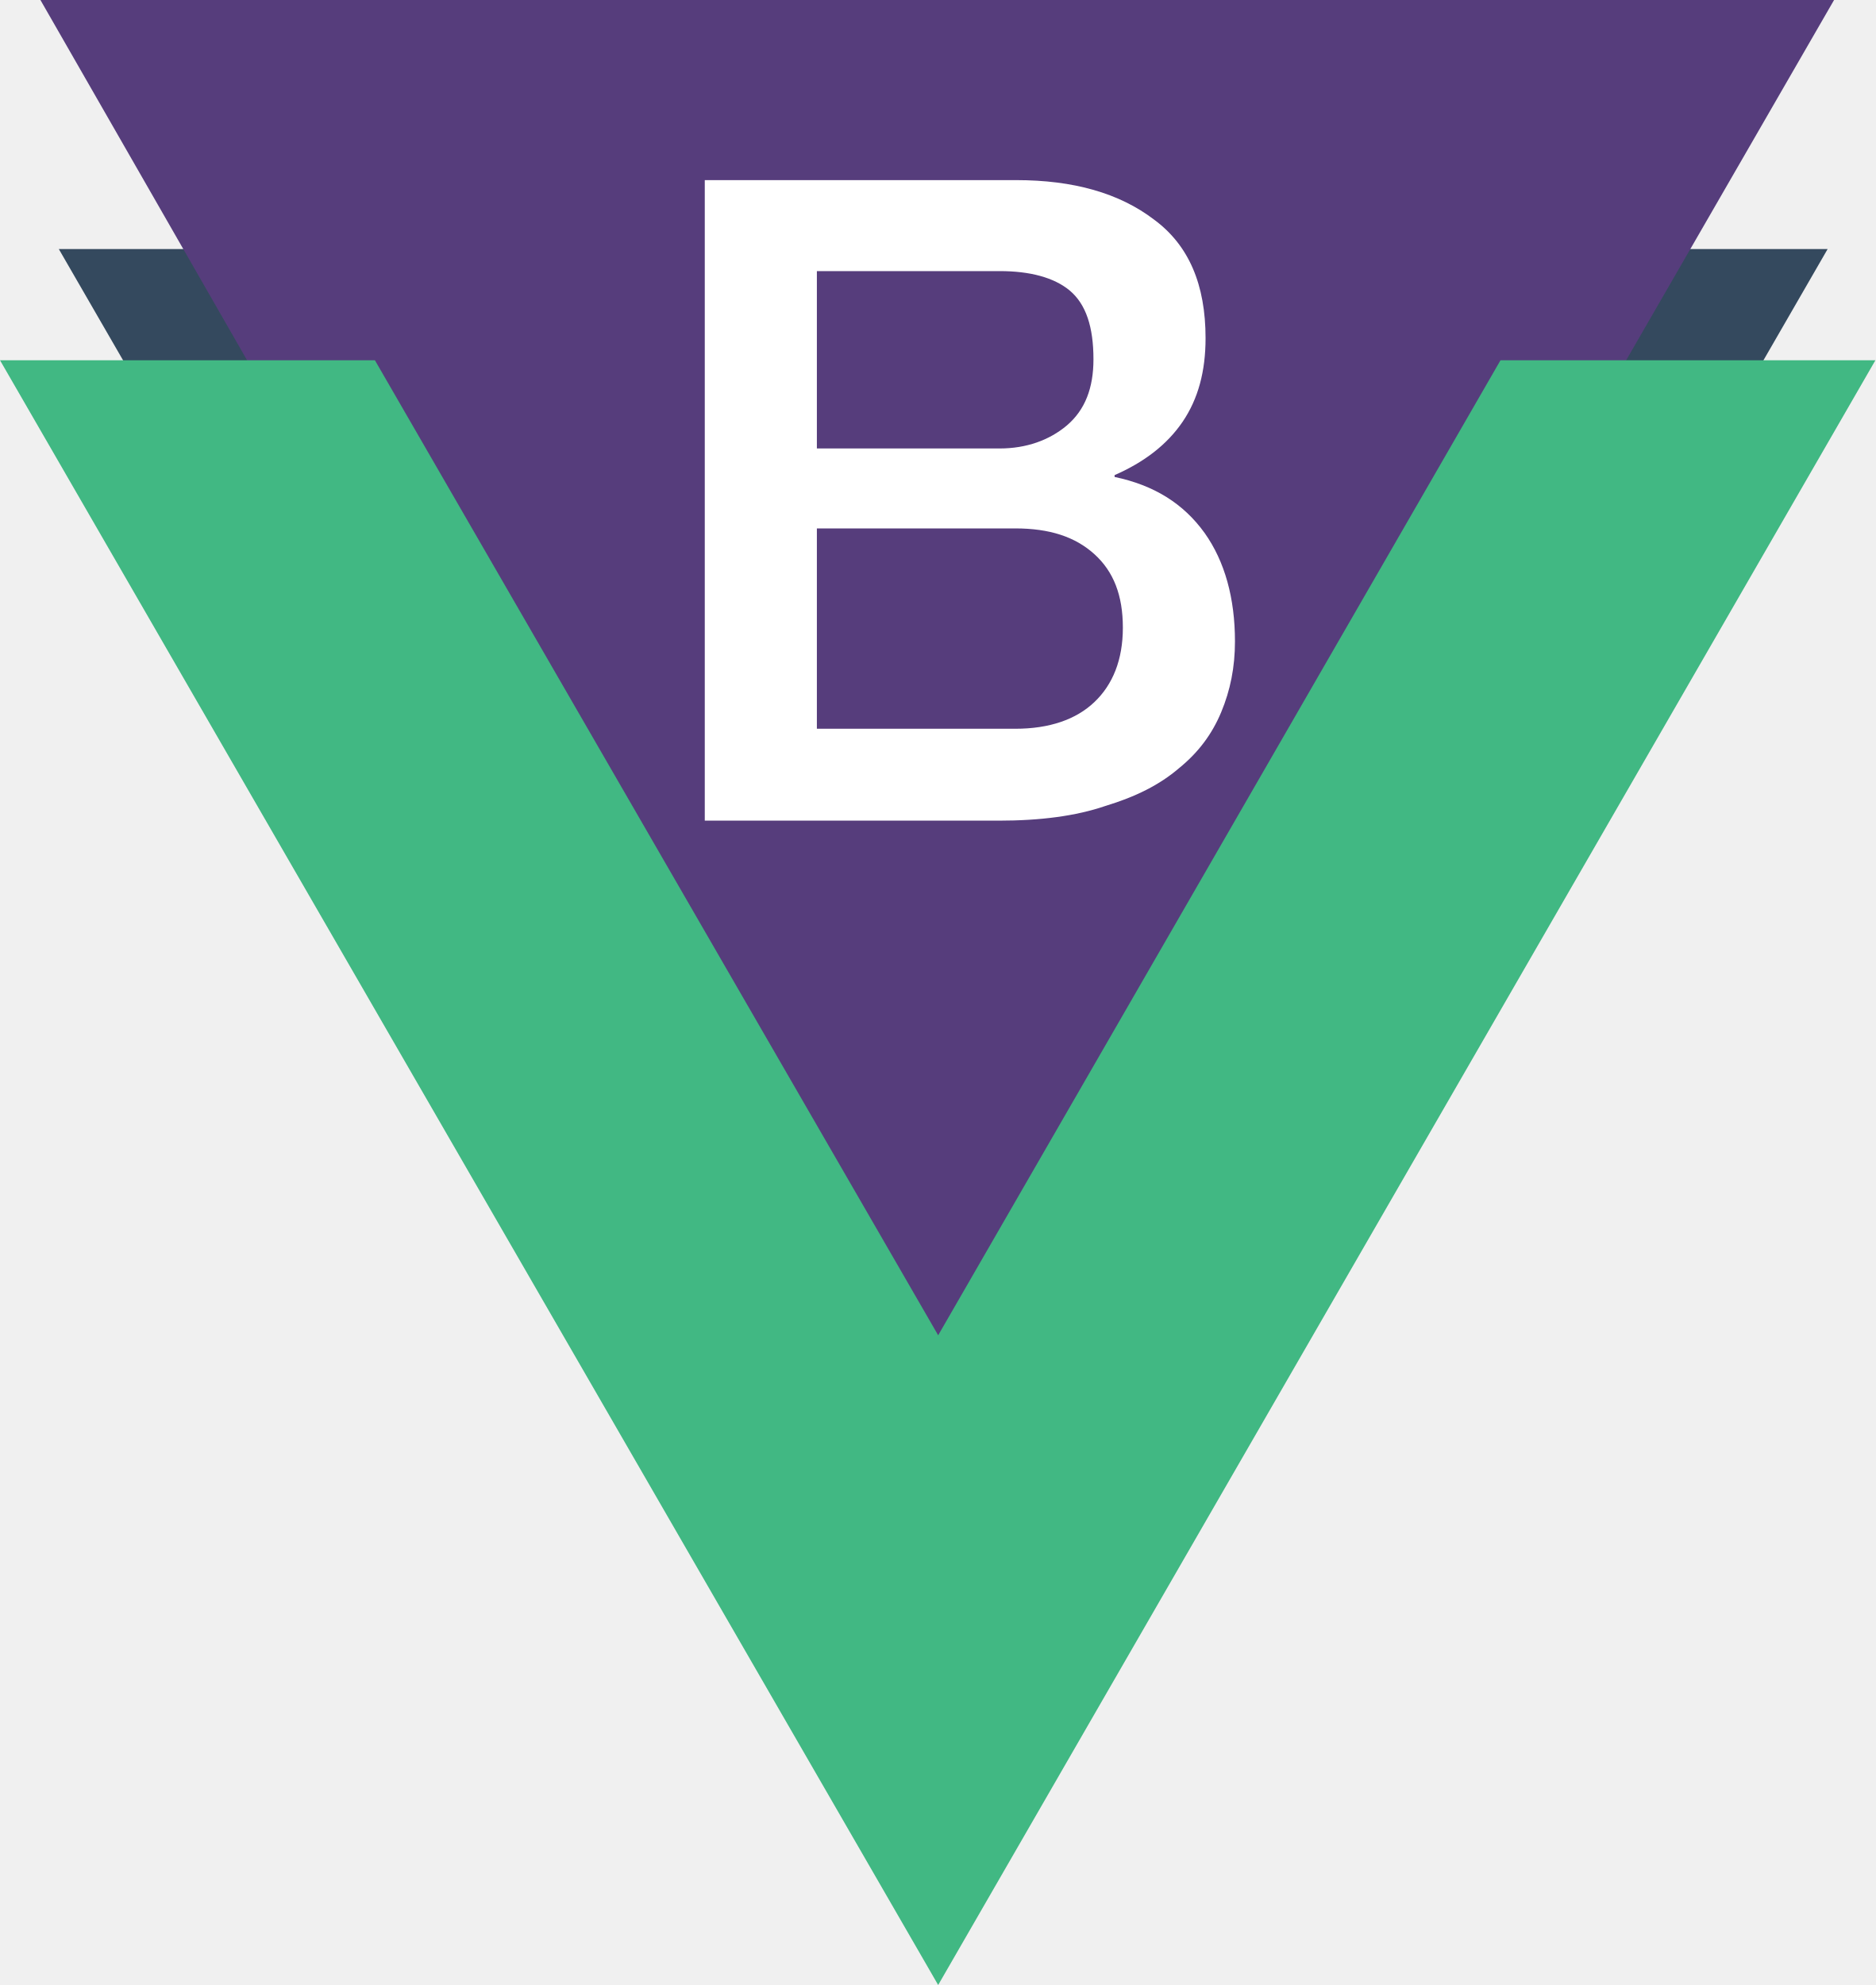
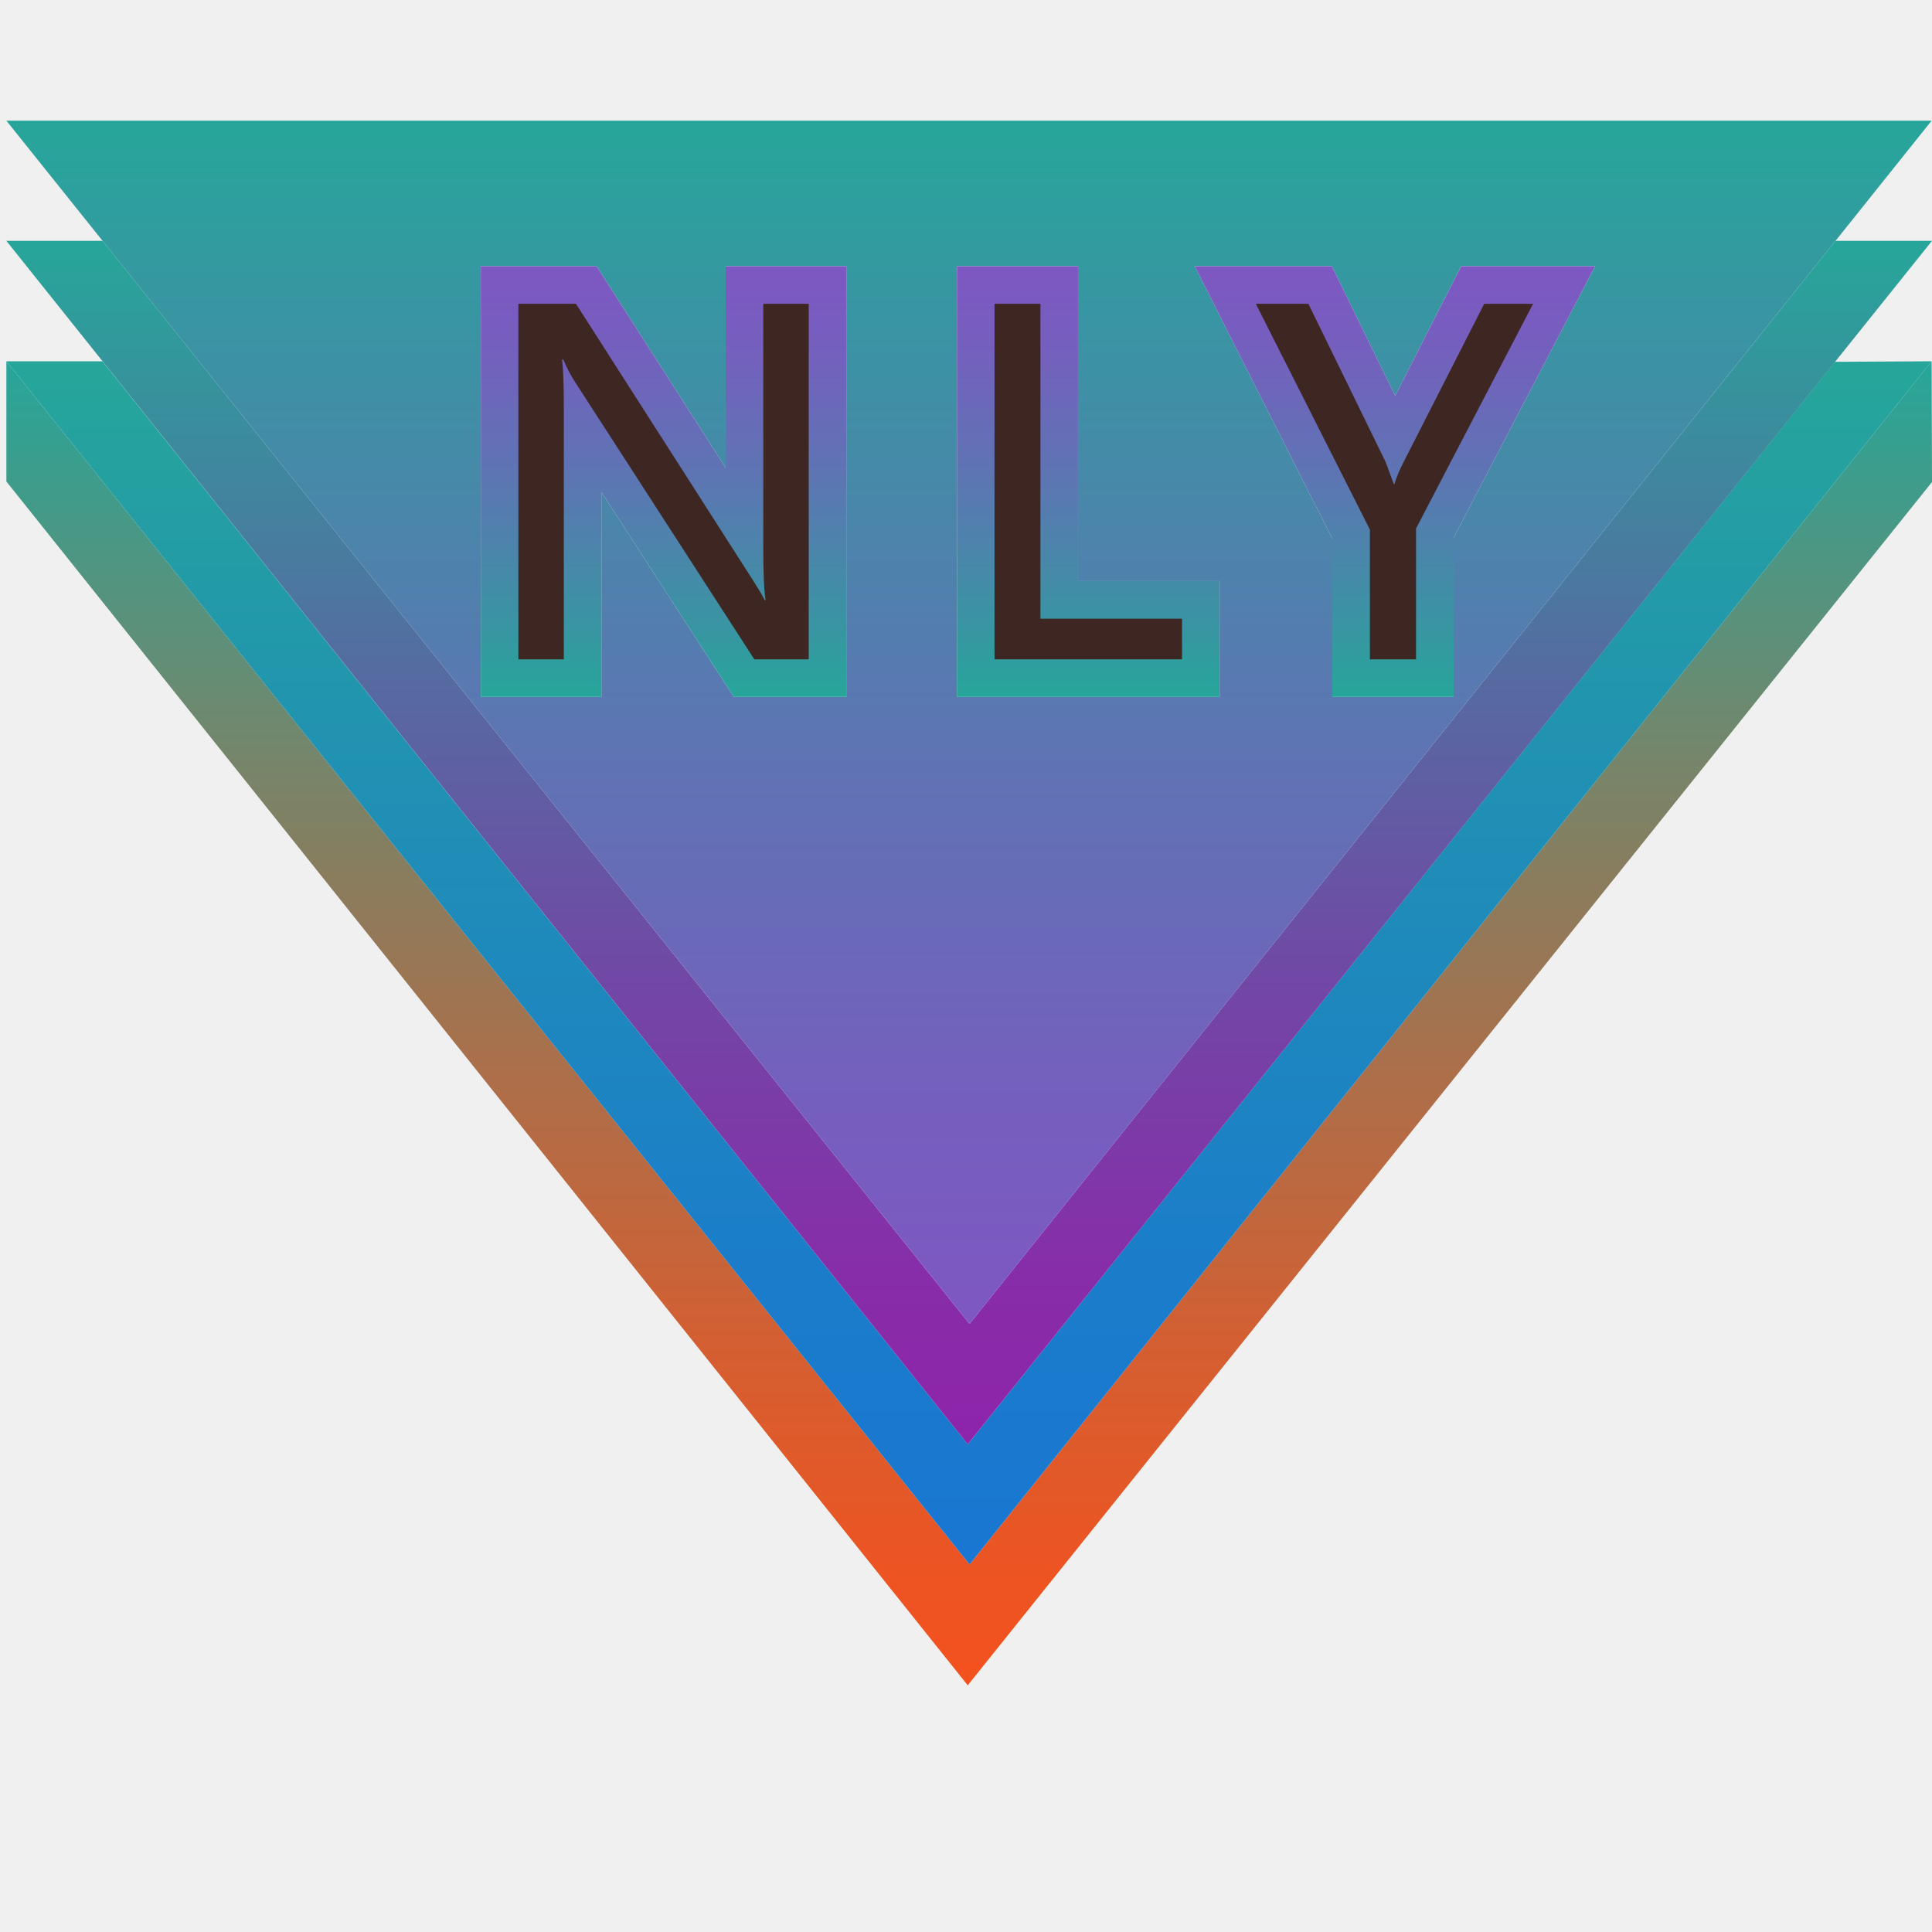
- <svg xmlns="http://www.w3.org/2000/svg" clip-rule="evenodd" fill-rule="evenodd" viewBox="0 0 2041 2160">
-   <path d="m1397 271-370 642-371-642h-592l963 1667 962-1667z" fill="#34495e" />
-   <path d="m44 0h1952l-979 1696z" fill="#563d7c" fill-rule="nonzero" />
-   <path d="m1633 392-612 1061-613-1061h-408l1021 1768 1020-1768z" fill="#41b883" />
-   <path d="m767 196h339c62 0 112 14 150 43 38 28 56 71 56 129 0 36-8 66-25 91s-42 44-74 58v2c43 9 75 29 98 61 22 31 33 71 33 118 0 28-5 53-15 77s-25 44-46 61c-21 18-47 31-80 41-32 11-71 16-116 16h-320zm122 292h199c29 0 54-9 73-25 20-17 29-41 29-72 0-35-8-60-26-75-17-14-43-21-76-21h-199zm0 305h216c37 0 66-10 86-29s31-46 31-81-10-61-31-80-49-28-86-28h-216z" fill="#fff" />
+ <svg xmlns="http://www.w3.org/2000/svg" version="1.1" id="图层_1" x="0px" y="0px" viewBox="0 0 1024 1024" style="enable-background:new 0 0 1024 1024;" xml:space="preserve">
+   <style type="text/css">
+ 	.st0{display:none;fill:#A67C52;}
+ 	.st1{display:none;fill:url(#SVGID_1_);}
+ 	.st2{fill:url(#SVGID_2_);}
+ 	.st3{fill:url(#SVGID_3_);}
+ 	.st4{fill:url(#SVGID_4_);}
+ 	.st5{fill:url(#SVGID_5_);}
+ 	.st6{fill:url(#SVGID_6_);}
+ 	.st7{fill:url(#SVGID_7_);}
+ 	.st8{fill:url(#SVGID_8_);}
+ 	.st9{fill:#3E2723;}
+ </style>
+   <path class="st0" d="M0,0c31.74,31.74,512.28,639.96,512.28,639.96L1024,0H0z" />
+   <linearGradient id="SVGID_1_" gradientUnits="userSpaceOnUse" x1="512" y1="1024" x2="512" y2="-9.094947e-13">
+     <stop offset="6.393348e-08" style="stop-color:#7E57C2" />
+     <stop offset="0.186" style="stop-color:#755FBE" />
+     <stop offset="0.488" style="stop-color:#5D75B3" />
+     <stop offset="0.868" style="stop-color:#3598A1" />
+     <stop offset="1" style="stop-color:#26A69A" />
+   </linearGradient>
+   <circle class="st1" cx="512" cy="512" r="512" />
+   <linearGradient id="SVGID_2_" gradientUnits="userSpaceOnUse" x1="513.688" y1="893.255" x2="513.688" y2="191.49">
+     <stop offset="6.393348e-08" style="stop-color:#F4511E" />
+     <stop offset="0.099" style="stop-color:#EB5523" />
+     <stop offset="0.261" style="stop-color:#D35F32" />
+     <stop offset="0.466" style="stop-color:#AB6F4A" />
+     <stop offset="0.705" style="stop-color:#74866B" />
+     <stop offset="0.971" style="stop-color:#2EA395" />
+     <stop offset="1" style="stop-color:#26A69A" />
+   </linearGradient>
+   <polygon class="st2" points="1023.8,191.49 513.87,829.22 3.38,191.49 3.38,255.21 512.92,893.25 1024,255.49 " />
+   <linearGradient id="SVGID_3_" gradientUnits="userSpaceOnUse" x1="513.589" y1="829.22" x2="513.589" y2="191.49">
+     <stop offset="0" style="stop-color:#1976D2" />
+     <stop offset="0.252" style="stop-color:#1B7DCA" />
+     <stop offset="0.643" style="stop-color:#2090B4" />
+     <stop offset="1" style="stop-color:#26A69A" />
+   </linearGradient>
+   <polygon class="st3" points="972.53,191.77 512.92,765.5 54.29,191.49 3.38,191.49 513.87,829.22 1023.8,191.49 " />
+   <linearGradient id="SVGID_4_" gradientUnits="userSpaceOnUse" x1="513.688" y1="765.497" x2="513.688" y2="127.67">
+     <stop offset="6.393348e-08" style="stop-color:#8E24AA" />
+     <stop offset="0.139" style="stop-color:#872DA9" />
+     <stop offset="0.367" style="stop-color:#7345A6" />
+     <stop offset="0.653" style="stop-color:#546DA1" />
+     <stop offset="0.986" style="stop-color:#28A49A" />
+     <stop offset="1" style="stop-color:#26A69A" />
+   </linearGradient>
+   <polygon class="st4" points="972.85,127.67 513.87,701.68 54.39,127.67 3.38,127.67 512.92,765.5 1024,127.67 " />
+   <linearGradient id="SVGID_5_" gradientUnits="userSpaceOnUse" x1="513.589" y1="701.677" x2="513.589" y2="63.947">
+     <stop offset="6.393348e-08" style="stop-color:#7E57C2" />
+     <stop offset="0.186" style="stop-color:#755FBE" />
+     <stop offset="0.488" style="stop-color:#5D75B3" />
+     <stop offset="0.868" style="stop-color:#3598A1" />
+     <stop offset="1" style="stop-color:#26A69A" />
+   </linearGradient>
+   <path class="st5" d="M3.38,63.95l510.5,637.73L1023.8,63.95H3.38z M448.57,369.39h-59.61l-70.19-108.57v108.57h-63.95V141.1h61.37  l68.43,106.88V141.1h63.95V369.39z M646.43,369.39H507.19V141.1h64.19V308h75.05V369.39z M770.46,369.39h-64.31v-83.91L633.23,141.1  h72.7l33.53,68.67l34.98-68.67h70.98L770.46,285V369.39z" />
+   <linearGradient id="SVGID_6_" gradientUnits="userSpaceOnUse" x1="739.327" y1="141.104" x2="739.327" y2="369.391">
+     <stop offset="6.393348e-08" style="stop-color:#7E57C2" />
+     <stop offset="0.186" style="stop-color:#755FBE" />
+     <stop offset="0.488" style="stop-color:#5D75B3" />
+     <stop offset="0.868" style="stop-color:#3598A1" />
+     <stop offset="1" style="stop-color:#26A69A" />
+   </linearGradient>
+   <polygon class="st6" points="774.45,141.1 739.46,209.77 705.93,141.1 633.23,141.1 706.15,285.48 706.15,369.39 770.46,369.39   770.46,285 845.42,141.1 " />
+   <linearGradient id="SVGID_7_" gradientUnits="userSpaceOnUse" x1="576.812" y1="141.104" x2="576.812" y2="369.391">
+     <stop offset="6.393348e-08" style="stop-color:#7E57C2" />
+     <stop offset="0.186" style="stop-color:#755FBE" />
+     <stop offset="0.488" style="stop-color:#5D75B3" />
+     <stop offset="0.868" style="stop-color:#3598A1" />
+     <stop offset="1" style="stop-color:#26A69A" />
+   </linearGradient>
+   <polygon class="st7" points="571.38,141.1 507.19,141.1 507.19,369.39 646.43,369.39 646.43,308 571.38,308 " />
+   <linearGradient id="SVGID_8_" gradientUnits="userSpaceOnUse" x1="351.697" y1="141.104" x2="351.697" y2="369.391">
+     <stop offset="6.393348e-08" style="stop-color:#7E57C2" />
+     <stop offset="0.186" style="stop-color:#755FBE" />
+     <stop offset="0.488" style="stop-color:#5D75B3" />
+     <stop offset="0.868" style="stop-color:#3598A1" />
+     <stop offset="1" style="stop-color:#26A69A" />
+   </linearGradient>
+   <polygon class="st8" points="384.62,247.99 316.19,141.1 254.83,141.1 254.83,369.39 318.77,369.39 318.77,260.82 388.96,369.39   448.57,369.39 448.57,141.1 384.62,141.1 " />
+   <path class="st9" d="M404.55,290.59c0,12.98,0.4,22.14,1.22,27.49h-0.49c-0.81-1.86-3.41-6.2-7.79-13.02l-92.21-144.03h-30.53  v188.43h24.09V216.99c0-13.38-0.33-22.18-0.97-26.4h0.73c1.62,4.06,3.77,8.15,6.45,12.29l94.76,146.58h28.83V161.03h-24.09V290.59z" />
+   <polygon class="st9" points="551.45,161.03 527.12,161.03 527.12,349.46 626.5,349.46 626.5,327.93 551.45,327.93 " />
+   <path class="st9" d="M786.66,161.03l-42.58,83.57c-2.35,4.54-4.01,8.52-4.99,11.92h-0.36c-2.92-7.95-4.42-11.96-4.5-12.04  l-40.75-83.45h-27.86l60.46,119.7v68.73h24.45v-69.34l62.04-119.09H786.66z" />
</svg>
